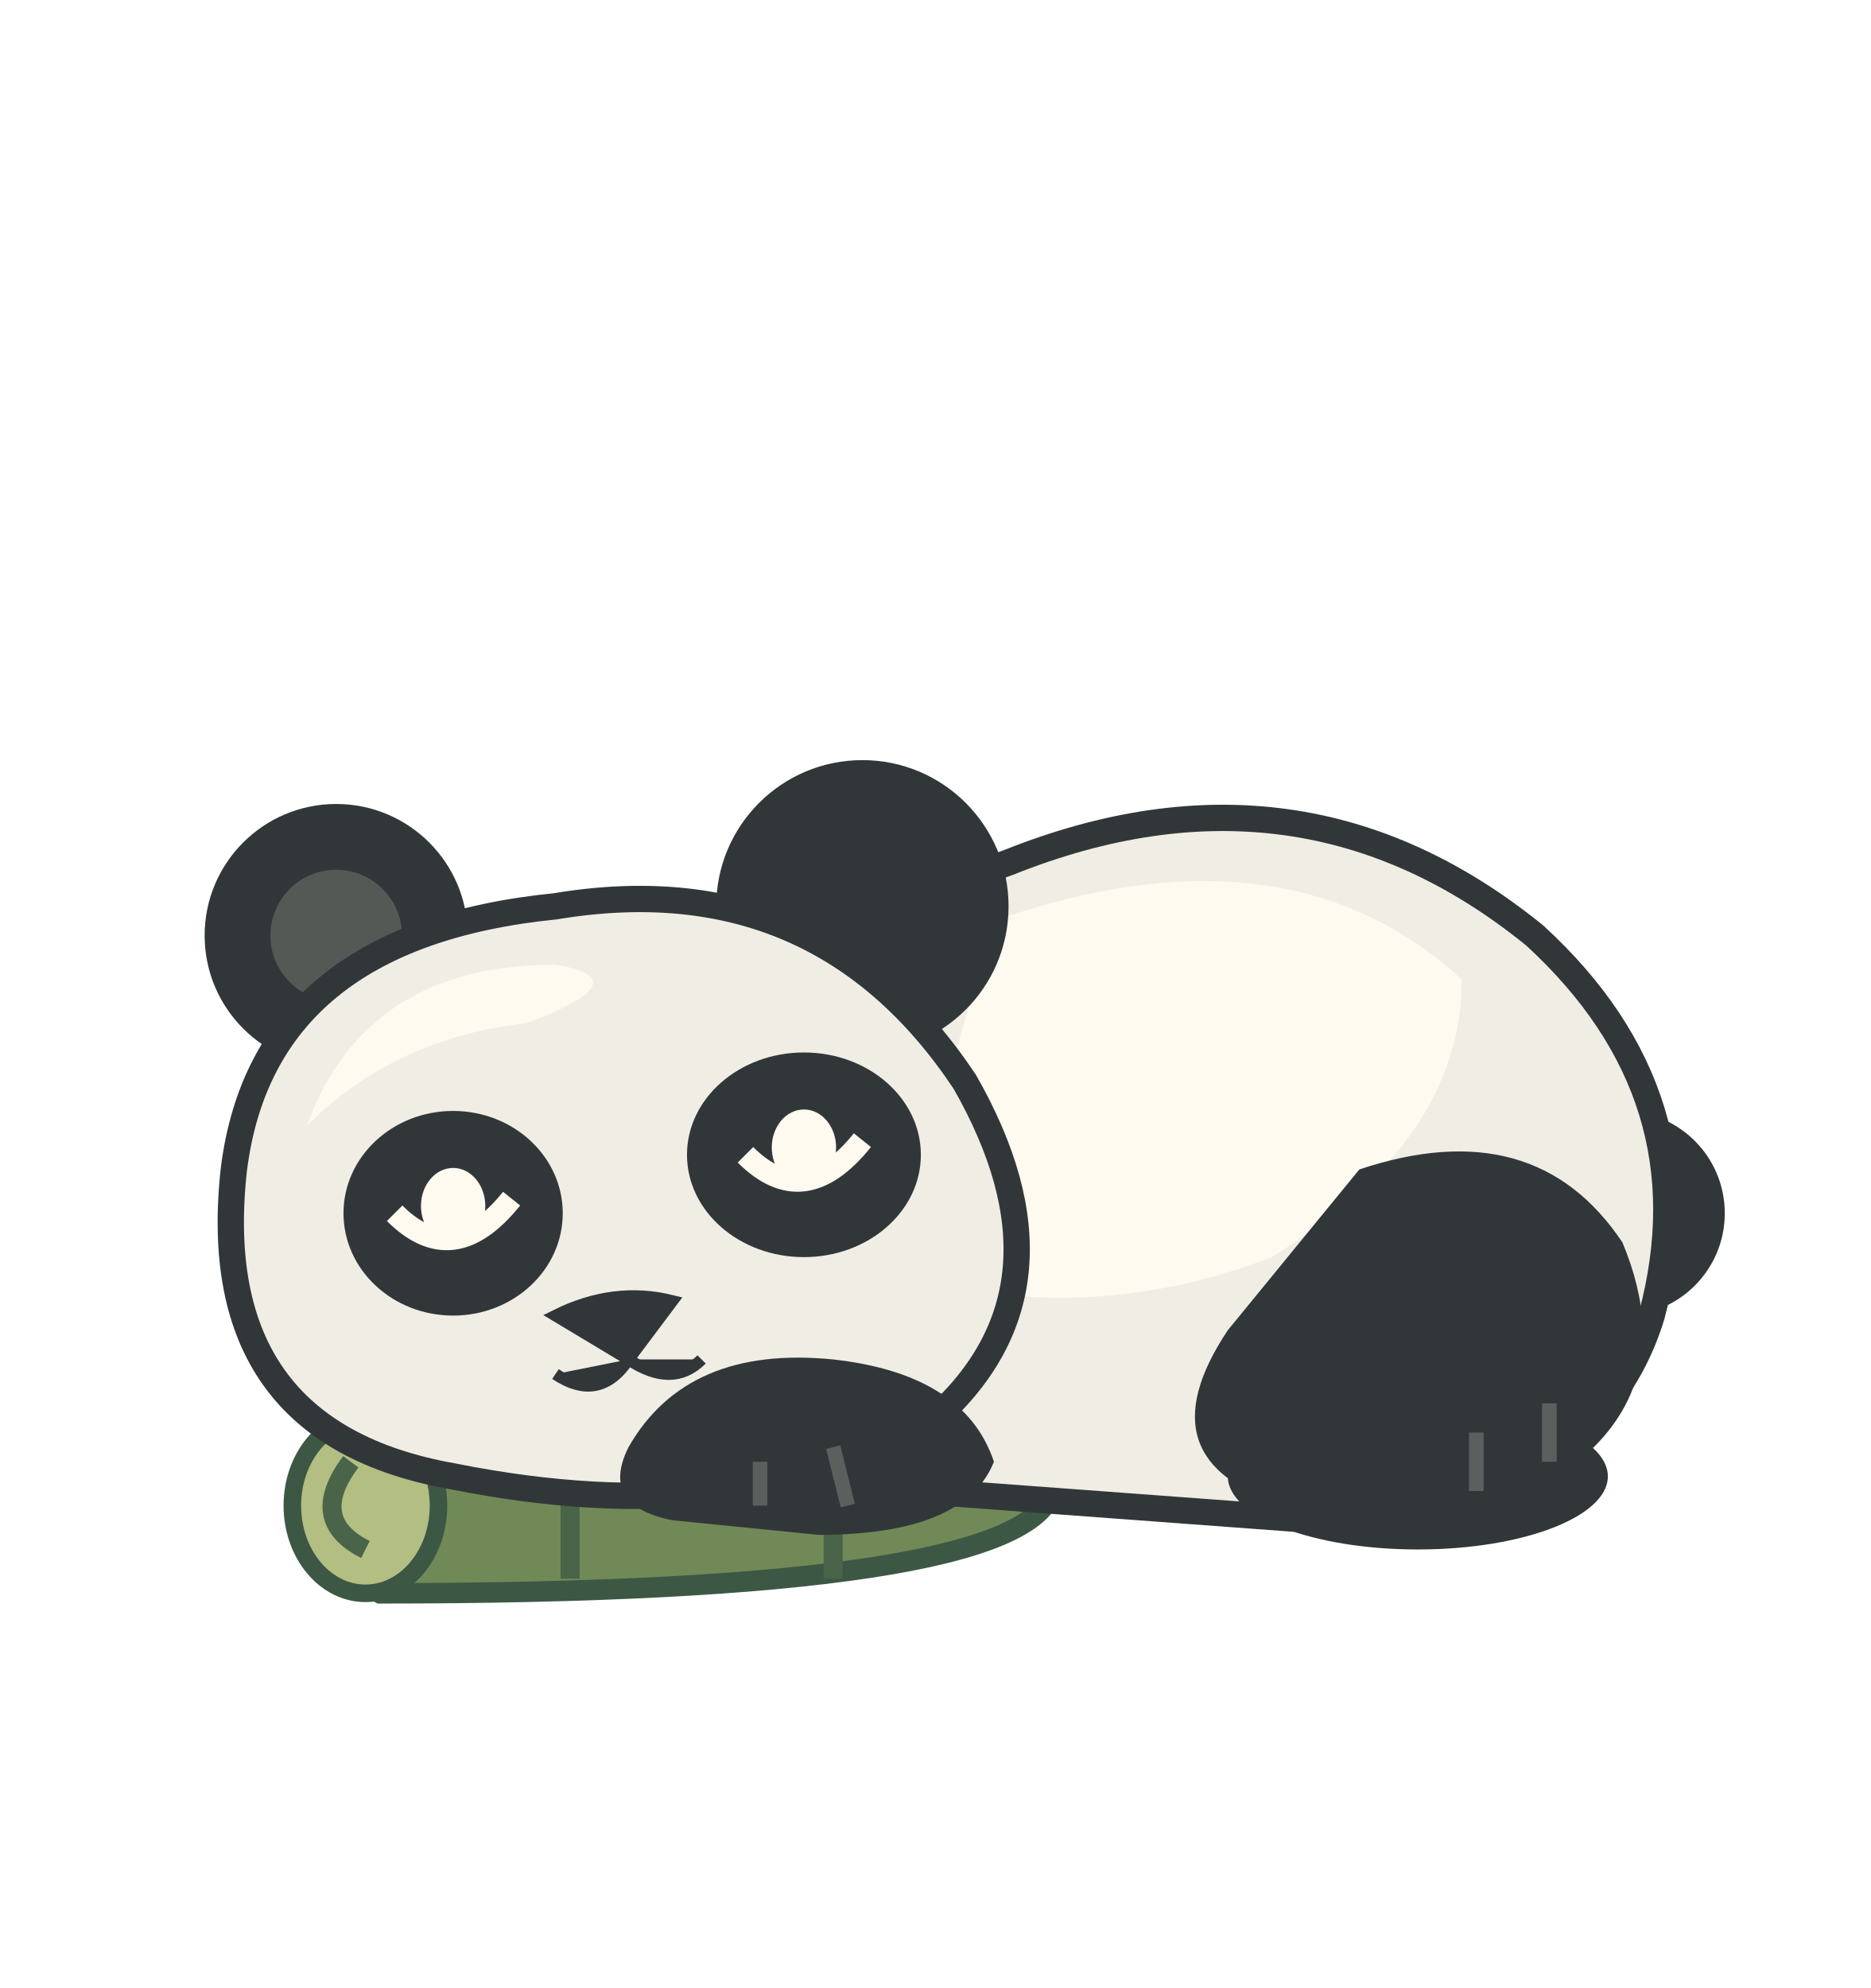
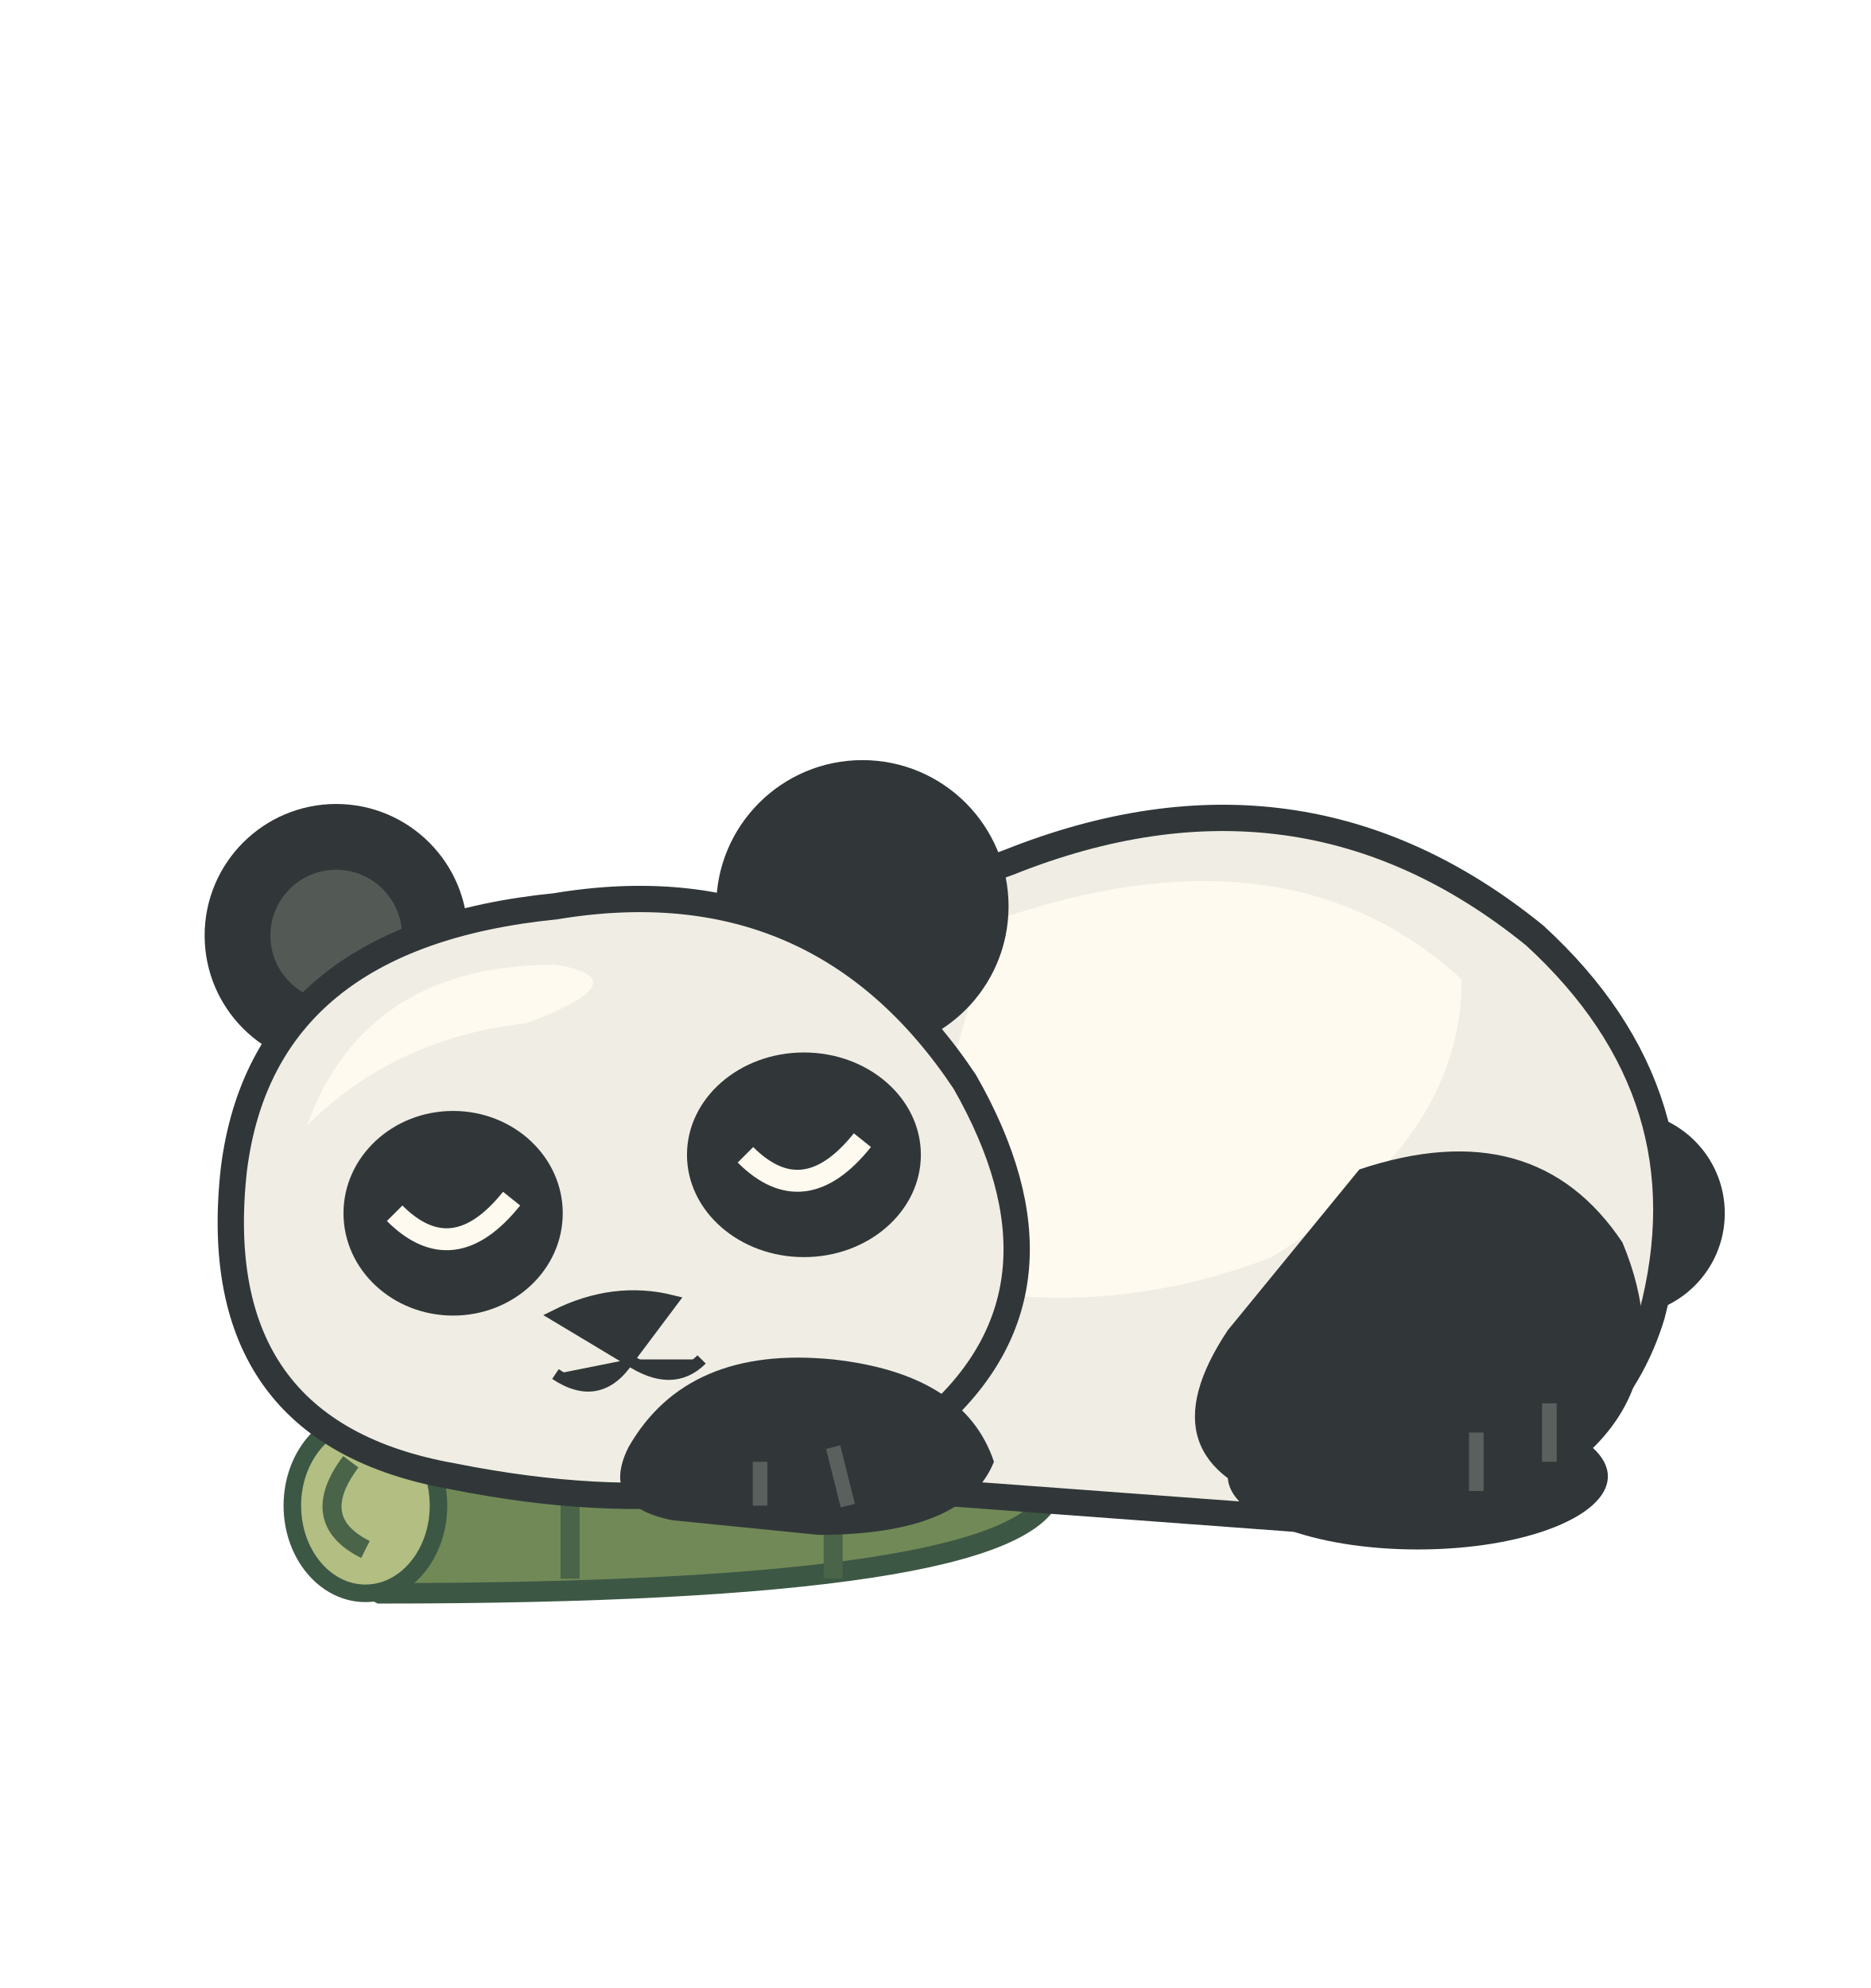
<svg xmlns="http://www.w3.org/2000/svg" viewBox="0 0 128 136">
  <path d="M24 97 L64 95 Q72 96 72 102 Q70 109 26 109 Q20 106 24 97Z" fill="#718957" stroke="#3d5745" stroke-width="1.4" />
  <ellipse cx="25" cy="103" rx="5" ry="6" fill="#b2be82" stroke="#3d5745" stroke-width="1.2" />
  <path d="M24 100 Q21 104 25 106 M39 97 L39 108 M57 96 L57 108" fill="none" stroke="#496448" stroke-width="1.3" />
  <ellipse cx="111" cy="83" rx="7" ry="7" fill="#313739" />
  <path d="M51 86 Q52 65 69 59 Q89 51 105 64 Q117 75 113 90 Q109 103 90 104 L63 102 Q51 100 51 86Z" fill="#f0eee4" stroke="#313739" stroke-width="1.8" />
  <path d="M68 63 Q88 56 100 67 Q100 78 87 86 Q74 91 61 87Z" fill="#fffaf0" />
  <path d="M93 80 Q105 76 111 85 Q116 97 103 103 L88 103 Q78 100 84 91Z" fill="#313739" />
  <ellipse cx="97" cy="101" rx="13" ry="5" fill="#313739" />
  <path d="M101 98 L101 102 M106 96 L106 100" fill="none" stroke="#59605d" stroke-width="1" />
  <ellipse cx="23" cy="64" rx="9" ry="9" fill="#313739" />
  <ellipse cx="59" cy="62" rx="10" ry="10" fill="#313739" />
  <ellipse cx="23" cy="64" rx="4.5" ry="4.5" fill="#535a55" />
  <path d="M16 80 Q18 64 38 62 Q56 59 66 74 Q74 88 64 97 Q51 105 31 101 Q14 98 16 80Z" fill="#f0eee4" stroke="#313739" stroke-width="1.8" />
  <path d="M21 77 Q25 66 38 66 Q44 67 36 70 Q27 71 21 77Z" fill="#fffaf0" />
  <ellipse cx="31" cy="83" rx="7.5" ry="7" fill="#313739" />
  <ellipse cx="55" cy="79" rx="8" ry="7" fill="#313739" />
  <g id="sleep-eyes">
    <path d="M27 83 Q31 87 35 82 M51 79 Q55 83 59 78" fill="none" stroke="#fffaf0" stroke-width="1.5" />
  </g>
-   <g id="awake-eyes">
+   <g id="awake-eyes" display="none">
    <ellipse cx="31" cy="82.5" rx="2.2" ry="2.6" fill="#fffaf0" />
    <ellipse cx="55" cy="78.5" rx="2.2" ry="2.6" fill="#fffaf0" />
  </g>
  <path d="M38 90 Q42 88 46 89 L43 93Z M43 93 Q41 96 38 94 M43 93 Q46 95 48 93" fill="#313739" stroke="#313739" stroke-width="0.8" />
  <path d="M43 99 Q47 92 57 93 Q66 94 68 100 Q66 105 56 105 L46 104 Q41 103 43 99Z" fill="#313739" />
  <path d="M52 100 L52 103 M57 99 L58 103" fill="none" stroke="#59605d" stroke-width="1" />
</svg>
